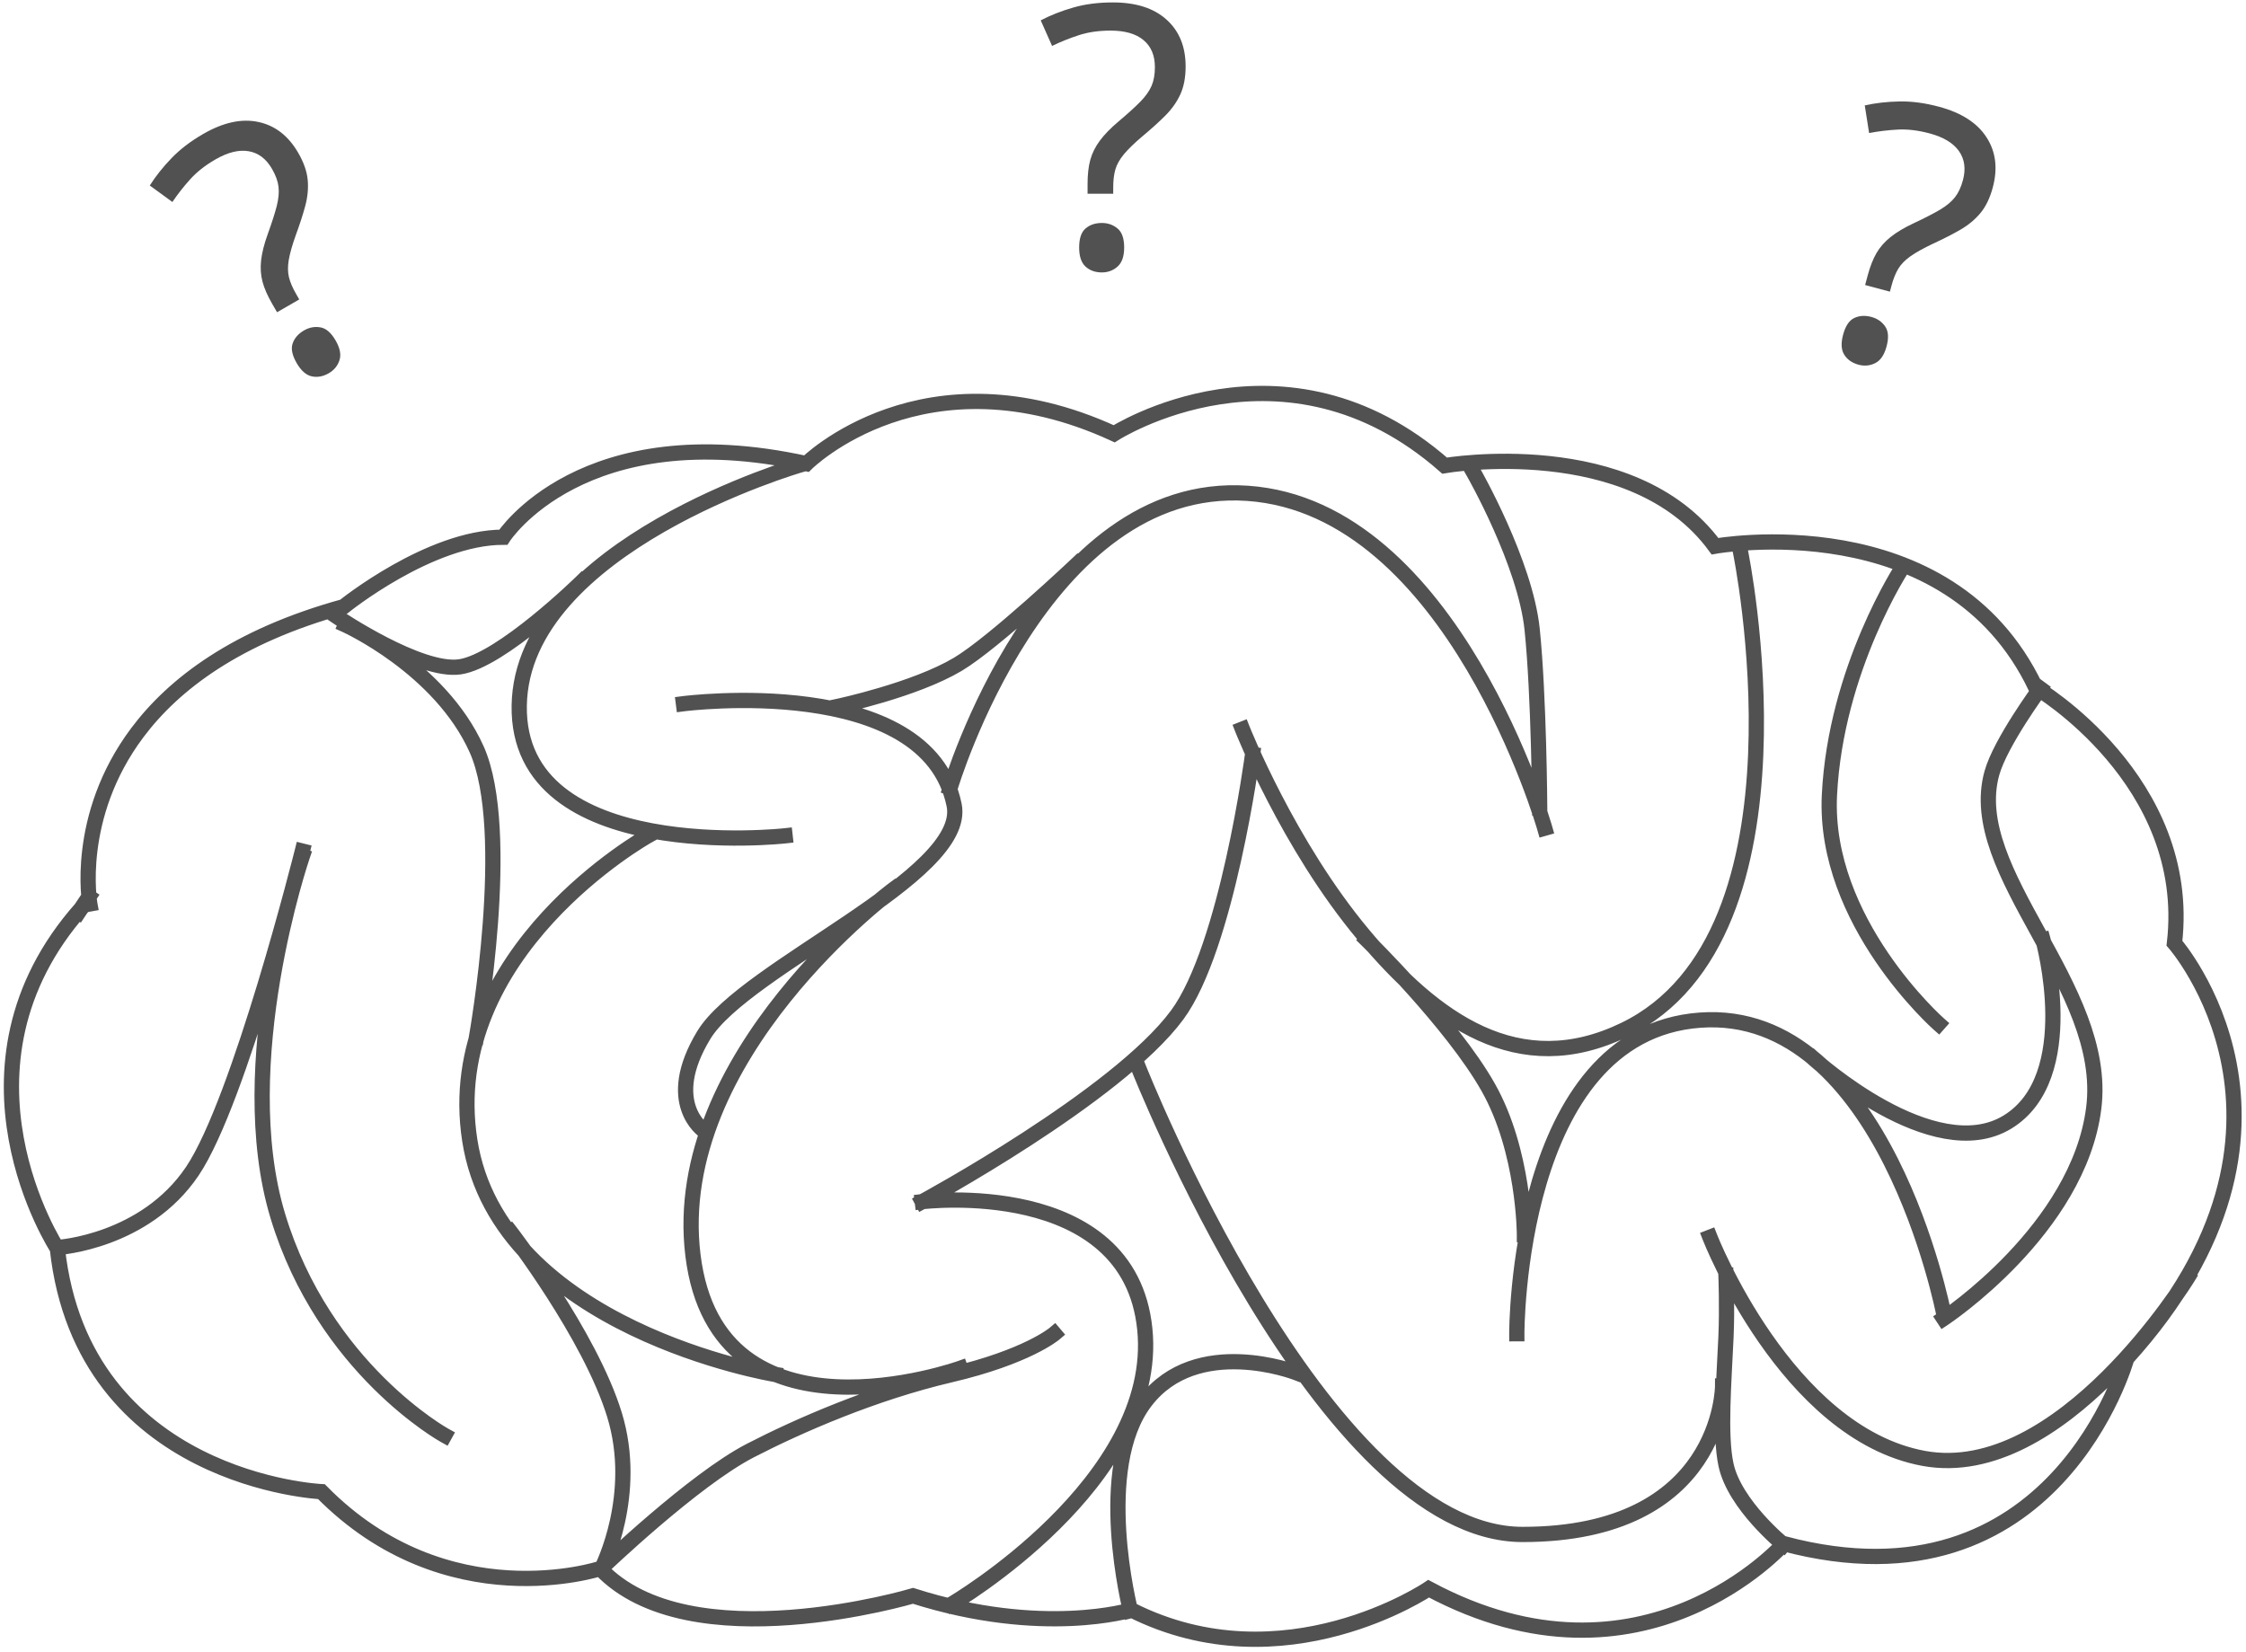
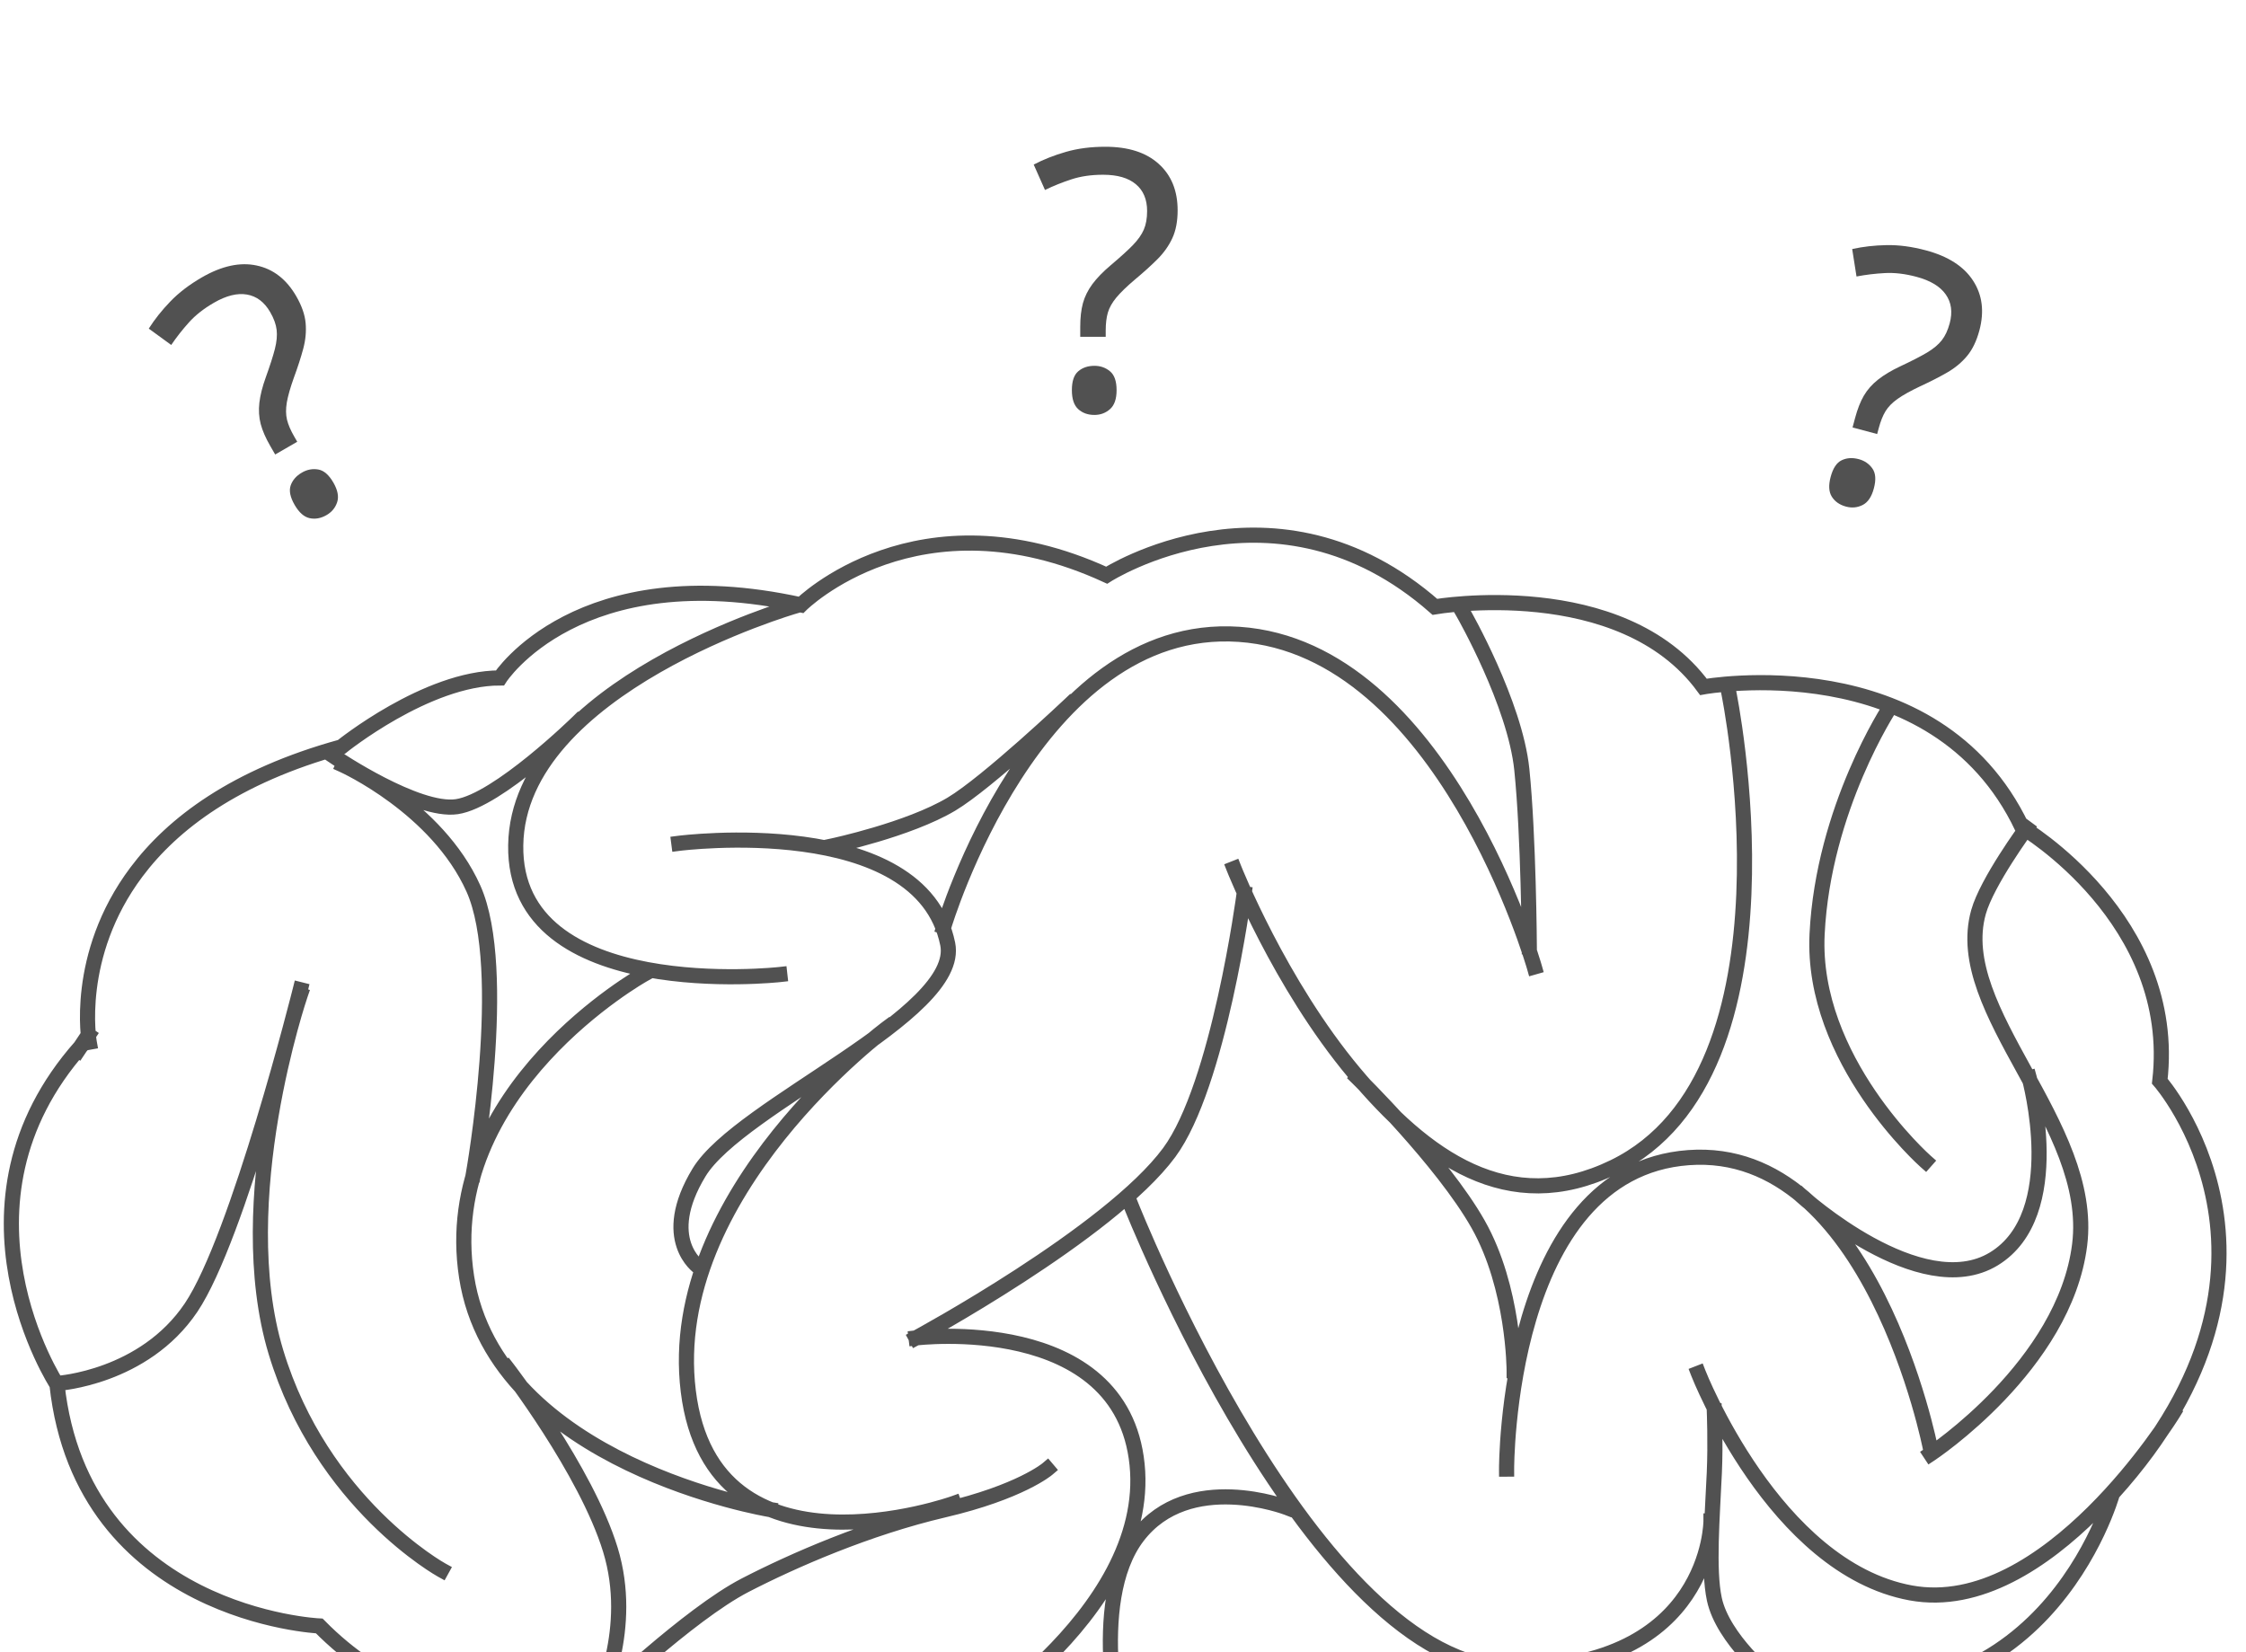
- <svg xmlns="http://www.w3.org/2000/svg" width="442" height="325" viewBox="0" version="1.1">
-   <description>Created with Sketch (http://www.bohemiancoding.com/sketch)</description>
+ <svg xmlns="http://www.w3.org/2000/svg" role="img" width="442" height="325" viewBox="0 0 445 270" version="1.1">
  <g id="icon-musings" stroke="none" stroke-width="1" fill="none" fill-rule="evenodd">
    <g transform="translate(2, -15)">
      <path d="M57.5 182.5C57.5 182.5 45.2 231.62 35.85 245.51 26.49 259.4 9.5 260.5 9.5 260.5M85.5 297.5C85.5 297.5 61.77 284.4 52.67 254.31 43.57 224.22 57.5 183.5 57.5 183.5M116.5 323.5C116.5 323.5 123.75 309.2 118.93 293.46 114.11 277.72 98.5 257.5 98.5 257.5M205.5 277.5C205.5 277.5 200.14 282.05 185.03 285.59 169.92 289.13 155.19 295.57 145.64 300.5 134.48 306.27 116.5 323.5 116.5 323.5M125.5 179.5C125.5 179.5 84.68 202.3 90.45 239.44 96.22 276.57 150.5 285.5 150.5 285.5M66 138C66 138 84.58 146.39 91.79 162.45 99.01 178.5 91.79 219 91.79 219M173.89 190C173.89 190 129.53 222.7 134.37 262.06 139.21 301.42 187 284.29 187 284.29M112.5 129.5C112.5 129.5 96.64 145.05 88.5 146.24 80.64 147.39 64.5 136.5 64.5 136.5M155.5 106.5C155.5 106.5 100.65 122.36 100.18 153.88 99.71 185.4 152.5 179.5 152.5 179.5M132.5 153.5C132.5 153.5 180.45 147.31 185.77 173.45 188.61 187.42 144.55 205.44 136.5 218.72 128.45 232.01 136.5 237.5 136.5 237.5M185 169.99C185 169.99 203 109.31 243.5 112.09 284 114.88 302 178 302 178M163 154C163 154 177.99 150.81 186.5 145.74 193.66 141.47 210 126 210 126M185.34 330.67C185.34 330.67 226.34 306.67 223.29 276.58 220.23 246.49 179.5 251.5 179.5 251.5M288 108C288 108 298.17 125.78 299.52 138.89 300.87 152.01 301 174 301 174M253 285.13C253 285.13 233.52 277.62 223.41 290.81 213.29 303.99 220.47 332 220.47 332M179.5 251.5C179.5 251.5 217.83 230.78 229.66 214.76 239.49 201.45 244.5 163.5 244.5 163.5M337 287.77C337 287.77 337 317 297.63 317 258.27 317 222 225 222 225M242.5 158.5C242.5 158.5 251.49 181.28 266.32 198.99 280.33 215.72 296.81 227.81 317.73 217.65 356.12 199 340.5 123.5 340.5 123.5M267 200C267 200 283.75 216.39 290.87 229 298 241.61 298 258 298 258M296.5 277.5C296.5 277.5 296.28 218.42 332.55 215.78 368.82 213.13 380.5 273.5 380.5 273.5M400.06 200C400.06 200 407.58 227 393.03 235.85 378.48 244.69 355 223.43 355 223.43M337.66 266C337.66 266 337.92 272.31 337.66 278.19 337.26 287.06 336.41 297.41 337.66 303.26 339.35 311.19 349 319 349 319M428.5 266.5C428.5 266.5 403.61 307 376.57 302.03 349.52 297.05 334.5 258.5 334.5 258.5M379.5 216.5C379.5 216.5 356.8 196.44 358.02 171.5 359.24 146.56 372.5 126.5 372.5 126.5M380.5 274.5C380.5 274.5 407.06 256.97 410.04 233.05 413.02 209.13 384.49 186.75 390 167.13 391.69 161.1 399.5 150.5 399.5 150.5M15.68 192.91C15.68 192.91 12.59 175.78 25.03 159.19 32.21 149.61 44.55 140.21 65.65 134.39 65.65 134.39 82.53 120.73 97.05 120.73 97.05 120.73 112.59 96.55 156.7 106.25 156.7 106.25 179.86 83.18 217.26 100.37 217.26 100.37 250.71 78.89 282.29 106.64 282.29 106.64 319.2 100.29 335.5 122.5 335.5 122.5 381.42 114.15 398.62 150.3 398.62 150.3 429.62 168.58 425.92 200.63 425.92 200.63 457.75 236.86 416.54 282.34 416.54 282.34 402.53 333.03 349.06 318.82 349.06 318.82 321.32 350.25 279.15 327.68 279.15 327.68 250.7 346.95 220.64 331.85 220.64 331.85 203.28 337.23 177.68 329.08 177.68 329.08 133.62 342.22 116.12 323.71 116.12 323.71 85.96 333.67 61.26 308.58 61.26 308.58 14.29 306.44 9.29 260.74 9.29 260.74-13.93 225.24 14.06 193.7M13.5 194.5L15.5 191.5" id="Line" stroke="#515151" stroke-width="3" stroke-linecap="square" />
      <text id="?" transform="translate(58, 72.09982) rotate(-30) translate(-58, -72.09982) " font-family="Museo Sans Rounded" font-size="72" font-weight="260" letter-spacing="1.11" fill="#515151">
        <tspan x="41" y="87.6">?</tspan>
      </text>
      <text id="?-copy" font-family="Museo Sans Rounded" font-size="72" font-weight="260" letter-spacing="1.11" fill="#515151">
        <tspan x="201.95" y="67.6">?</tspan>
      </text>
      <text id="?-copy-2" transform="translate(372, 71.88897) rotate(-345) translate(-372, -71.88897) " font-family="Museo Sans Rounded" font-size="72" font-weight="260" letter-spacing="1.11" fill="#515151">
        <tspan x="355" y="87.39">?</tspan>
      </text>
    </g>
  </g>
</svg>
